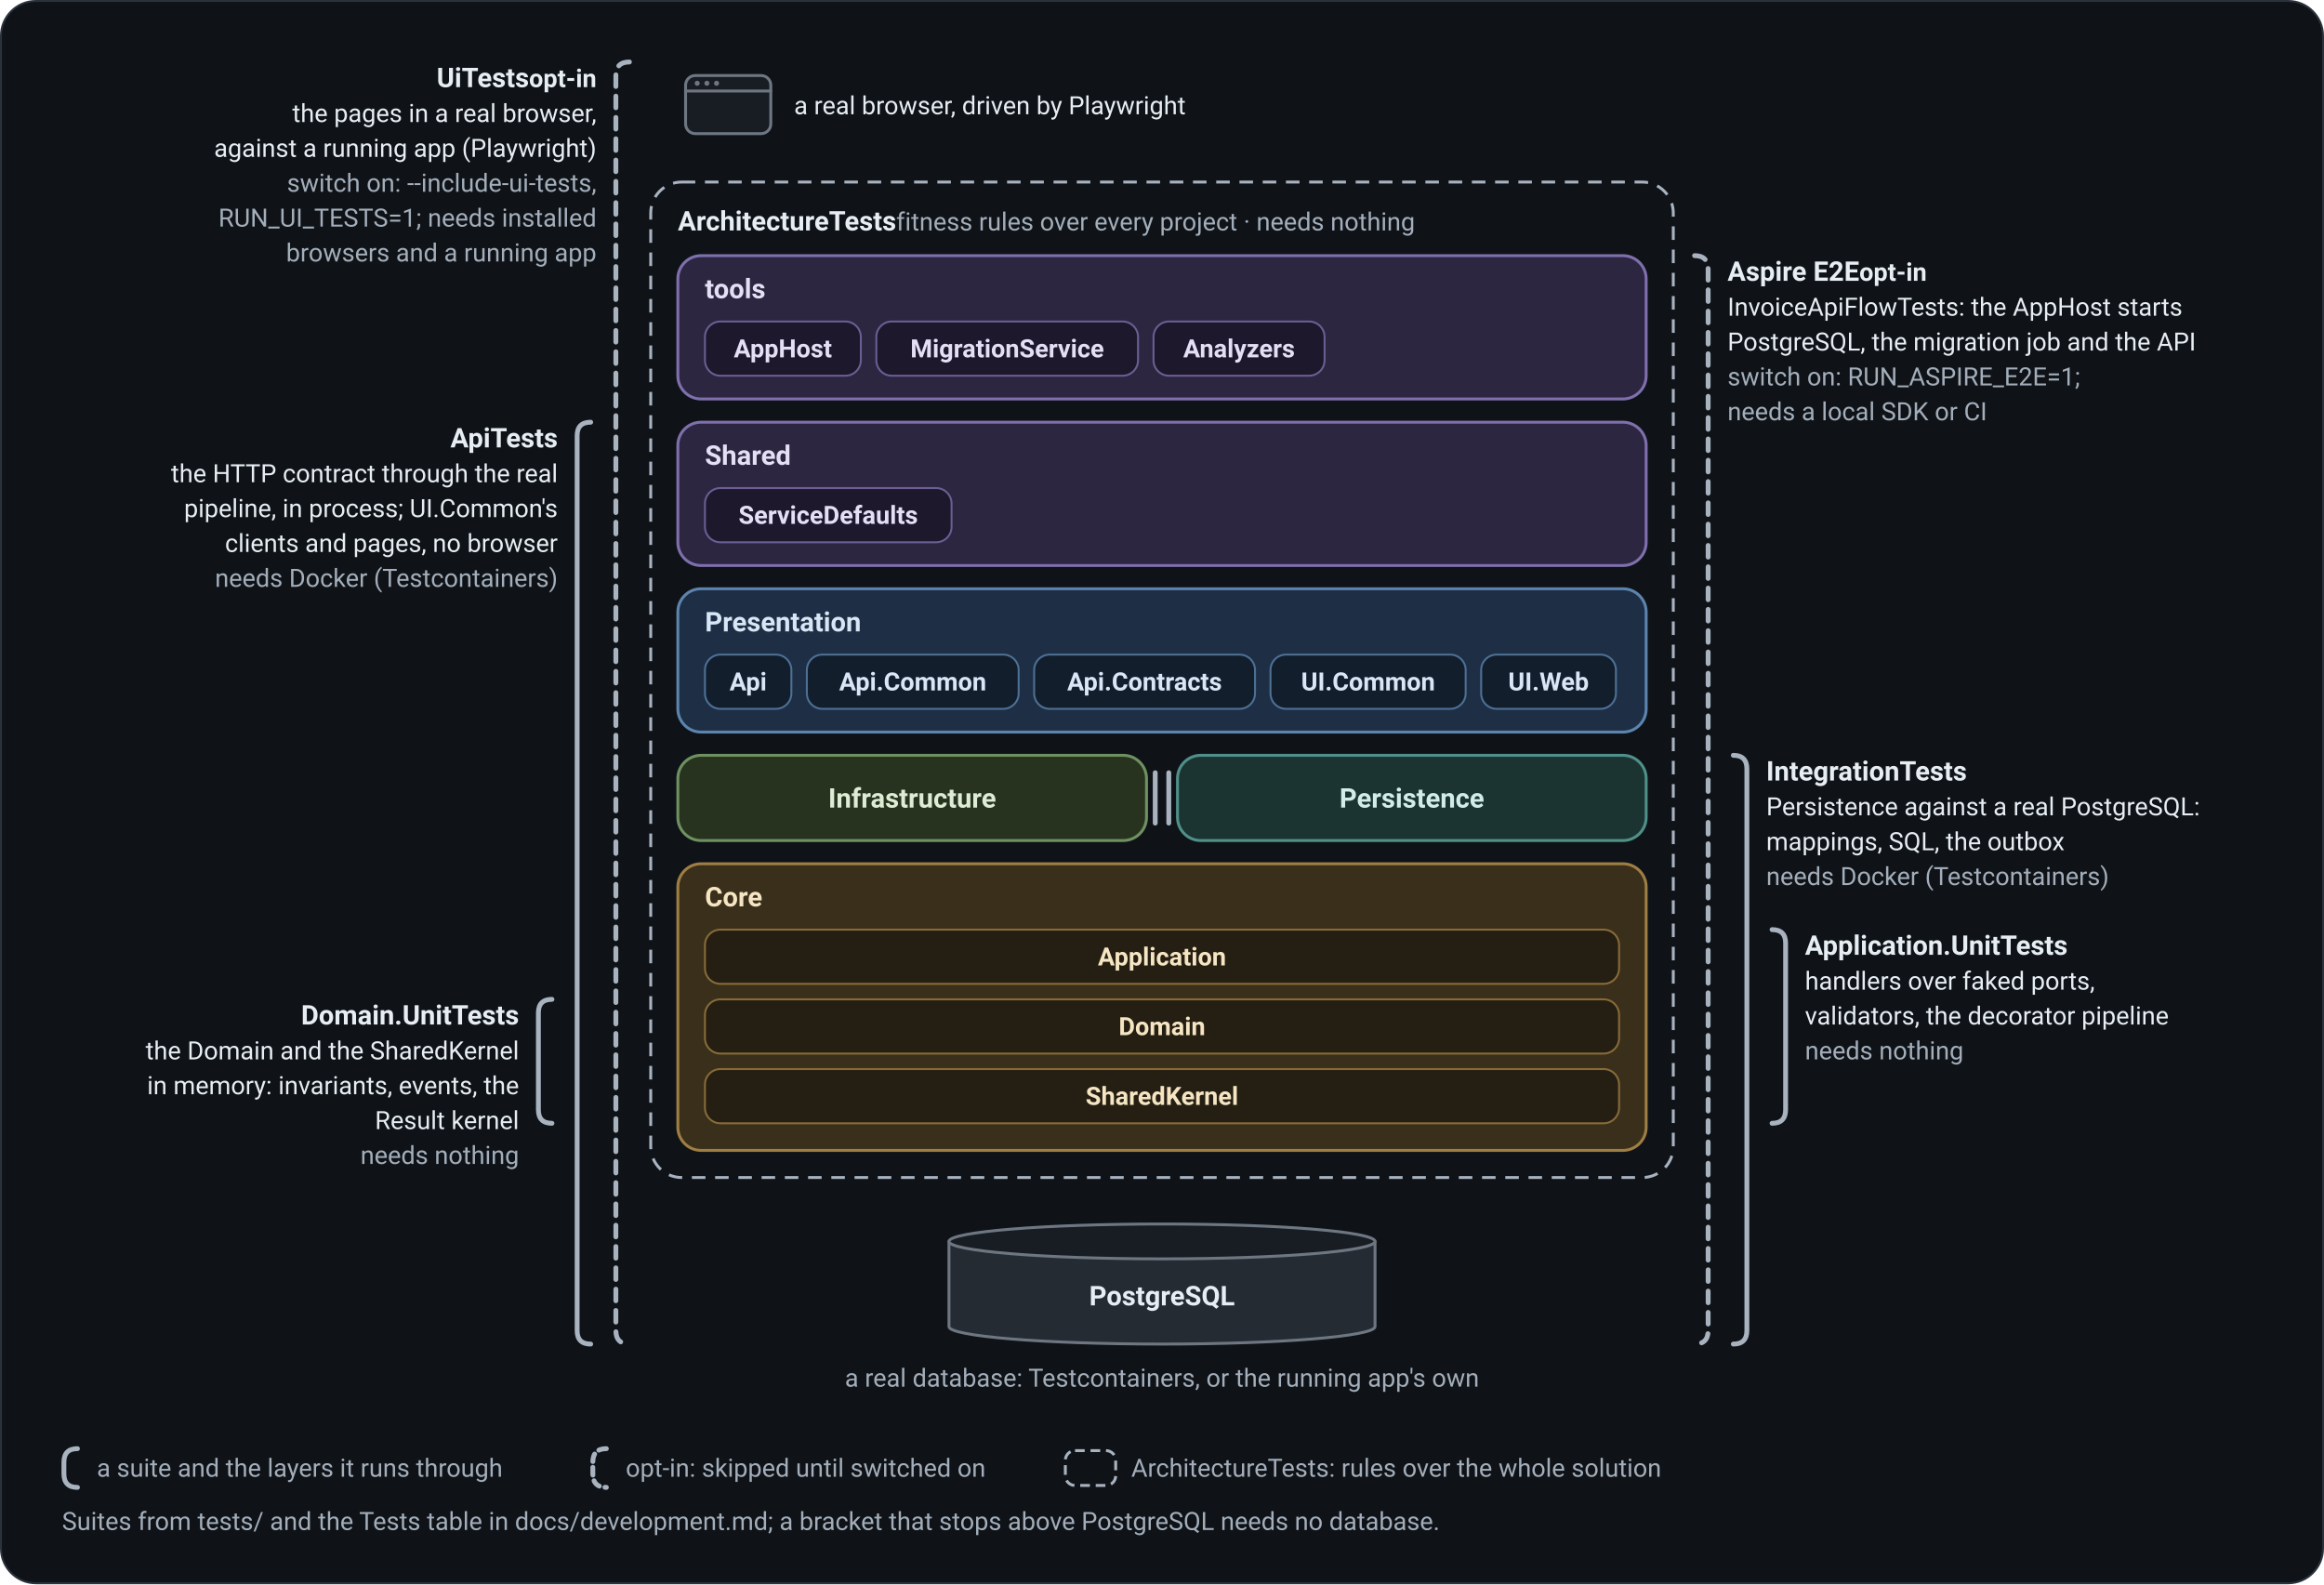
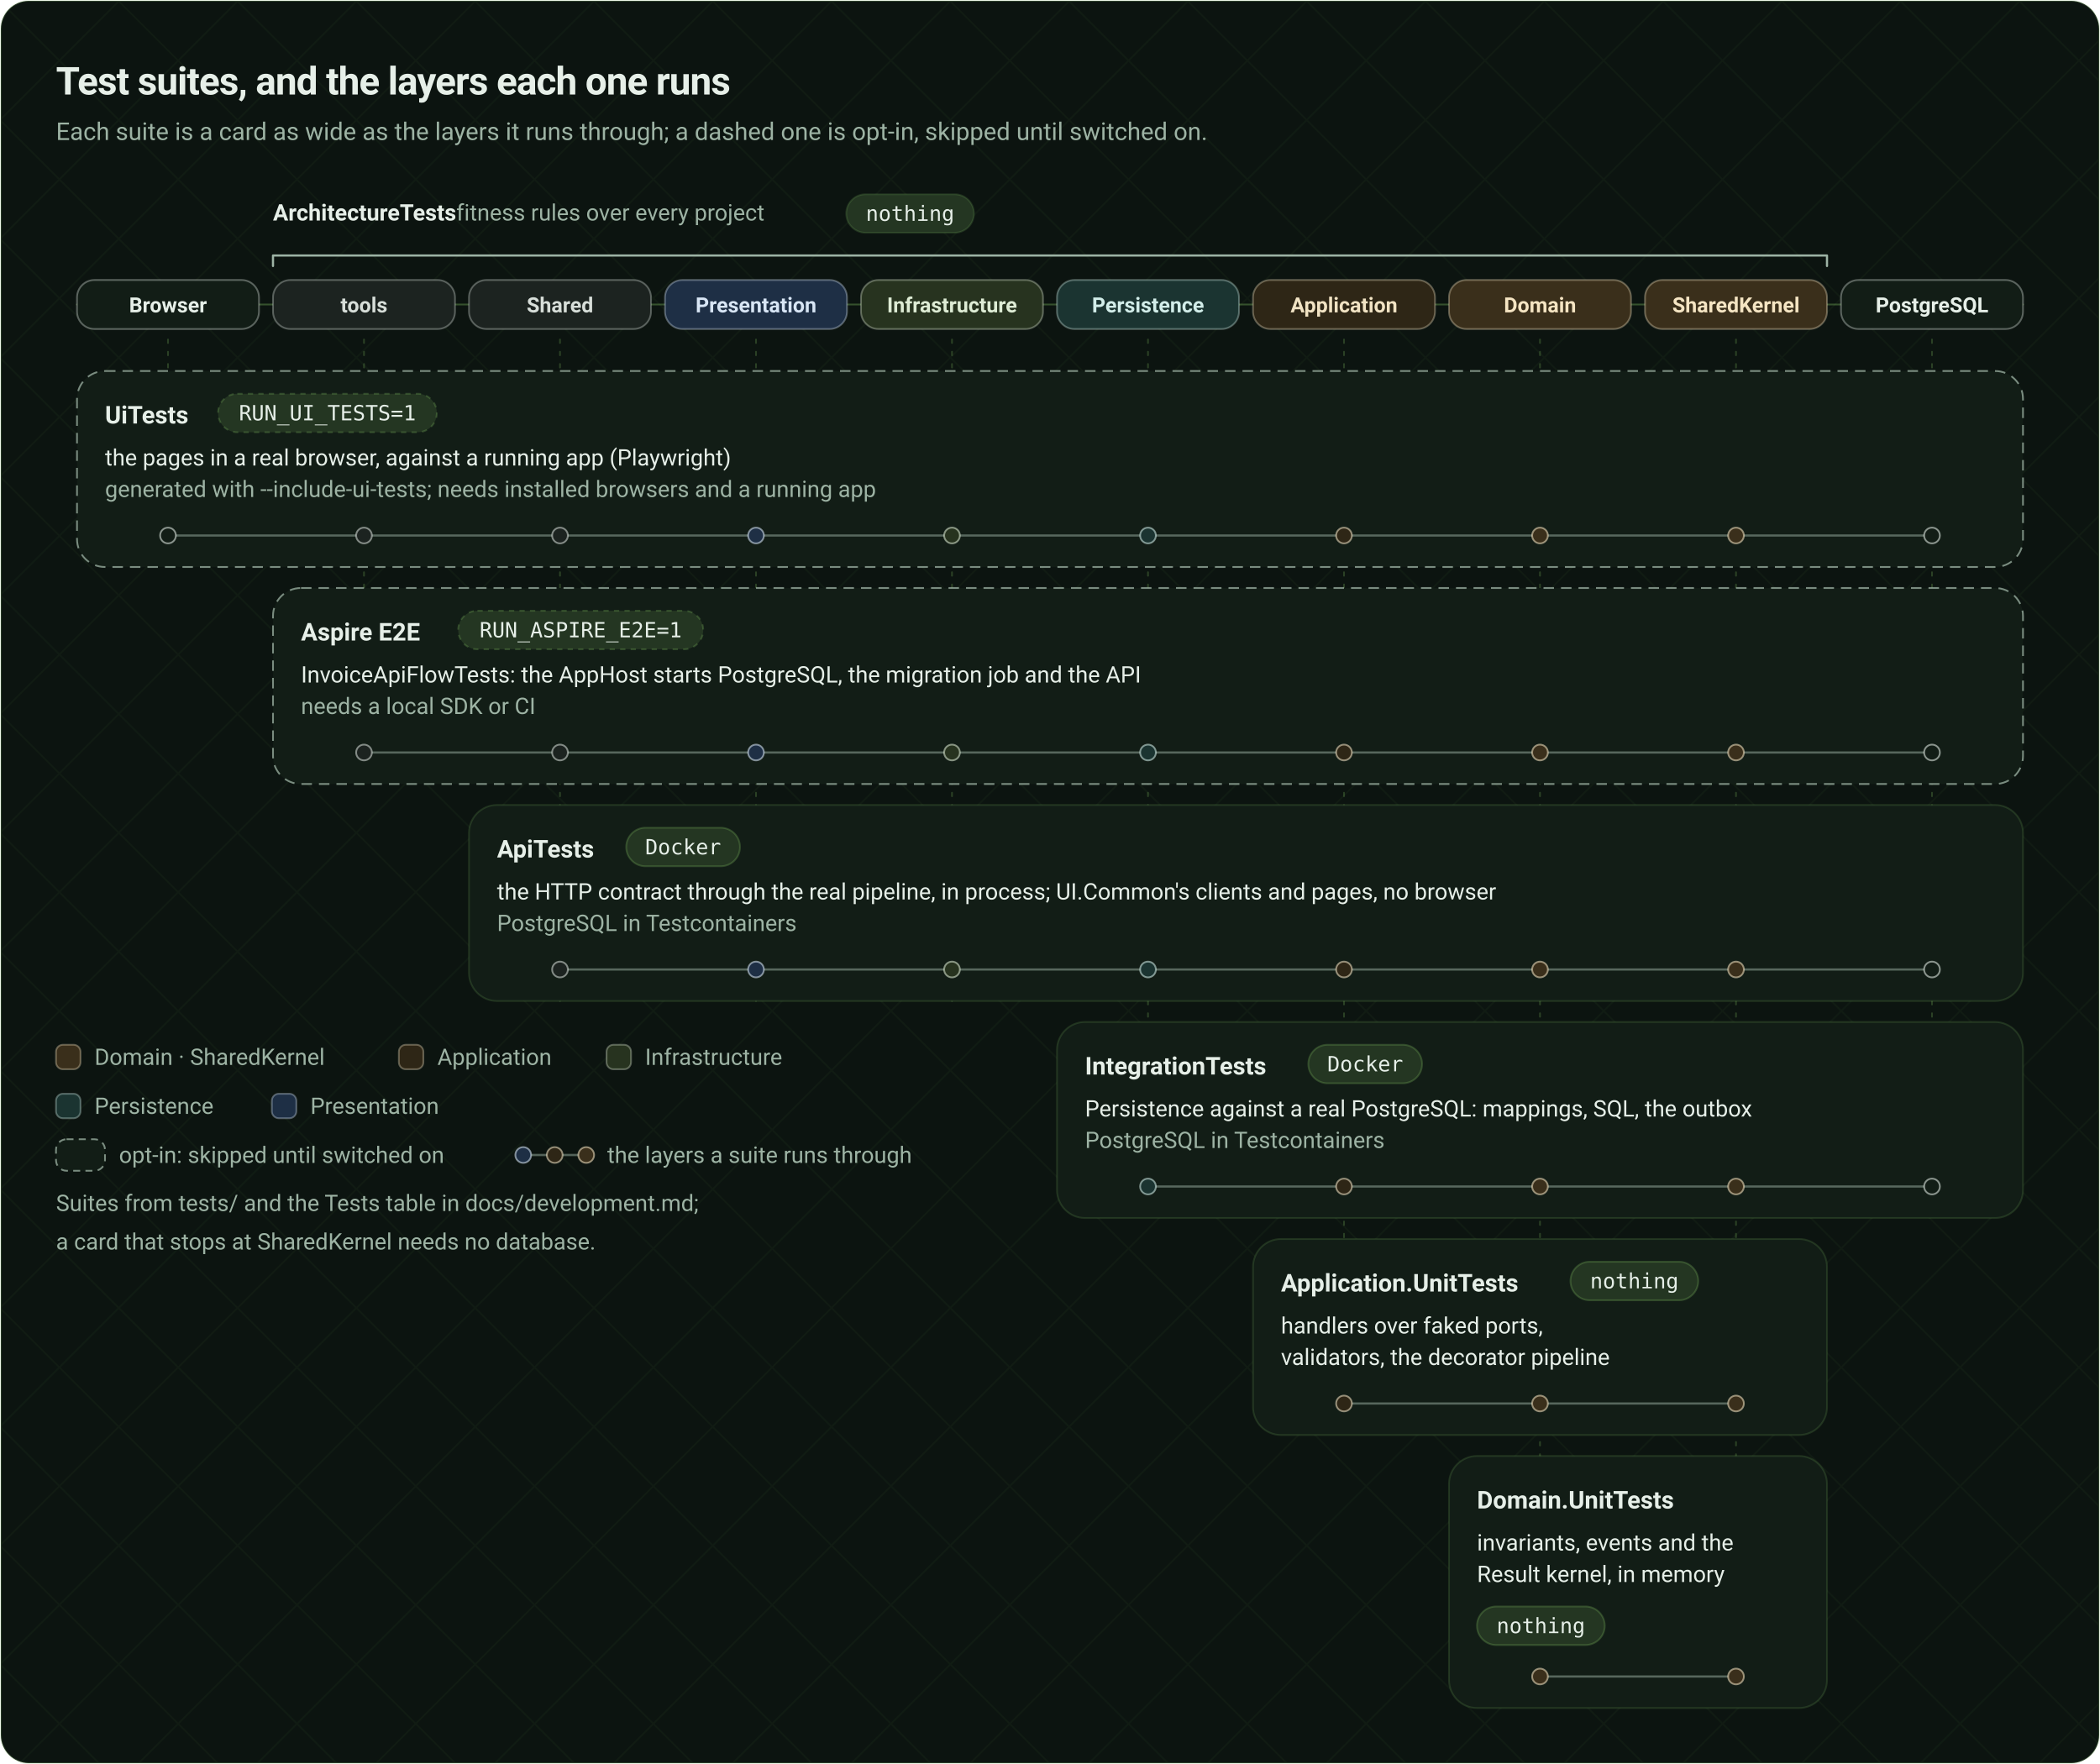
- <svg xmlns="http://www.w3.org/2000/svg" width="1200" height="818" viewBox="0 0 1200 818" role="img" aria-labelledby="title desc">
+ <svg xmlns="http://www.w3.org/2000/svg" width="1200" height="1008" viewBox="0 0 1200 1008" role="img" aria-labelledby="title desc">
  <style>
+     .m12 { font-family: ui-monospace, SFMono-Regular, Menlo, Consolas, monospace; font-size: 12px; font-weight: 400 }
+     .s12w600 { font-family: ui-sans-serif, -apple-system, "Segoe UI", Roboto, Helvetica, Arial, sans-serif; font-size: 12px; font-weight: 600 }
    .s13 { font-family: ui-sans-serif, -apple-system, "Segoe UI", Roboto, Helvetica, Arial, sans-serif; font-size: 13px; font-weight: 400 }
    .s13w600 { font-family: ui-sans-serif, -apple-system, "Segoe UI", Roboto, Helvetica, Arial, sans-serif; font-size: 13px; font-weight: 600 }
-     .s14w700 { font-family: ui-sans-serif, -apple-system, "Segoe UI", Roboto, Helvetica, Arial, sans-serif; font-size: 14px; font-weight: 700 }
+     .s14 { font-family: ui-sans-serif, -apple-system, "Segoe UI", Roboto, Helvetica, Arial, sans-serif; font-size: 14px; font-weight: 400 }
+     .s14w600 { font-family: ui-sans-serif, -apple-system, "Segoe UI", Roboto, Helvetica, Arial, sans-serif; font-size: 14px; font-weight: 600 }
+     .s22w600 { font-family: ui-sans-serif, -apple-system, "Segoe UI", Roboto, Helvetica, Arial, sans-serif; font-size: 22px; font-weight: 600 }
  </style>
-   <rect x="0.5" y="0.5" width="1199" height="817" rx="18" fill="#0f1318" stroke="#2b323b" stroke-width="1" />
-   <rect x="354" y="39" width="44" height="30" rx="5" fill="#181d23" stroke="#6e7781" stroke-width="1.5" />
-   <line x1="354" y1="47" x2="398" y2="47" stroke="#6e7781" stroke-width="1.5" stroke-linecap="round" />
-   <circle cx="360" cy="43" r="1.3" fill="#6e7781" />
-   <circle cx="365" cy="43" r="1.3" fill="#6e7781" />
-   <circle cx="370" cy="43" r="1.3" fill="#6e7781" />
-   <text class="s13" x="410" y="59" fill="#e6edf3">a real browser, driven by Playwright</text>
-   <rect x="350" y="132" width="500" height="74" rx="12" fill="#2d2641" stroke="#7f70ad" stroke-width="1.5" />
-   <text class="s14w700" x="364" y="154" fill="#e5dff5">tools</text>
-   <rect x="364" y="166" width="80.49" height="28" rx="8" fill="#1d182b" stroke="#6b5e93" stroke-width="1" />
-   <text class="s13w600" x="404.25" y="184.5" fill="#e5dff5" text-anchor="middle">AppHost</text>
-   <rect x="452.49" y="166" width="135.13" height="28" rx="8" fill="#1d182b" stroke="#6b5e93" stroke-width="1" />
-   <text class="s13w600" x="520.06" y="184.5" fill="#e5dff5" text-anchor="middle">MigrationService</text>
-   <rect x="595.62" y="166" width="88.32" height="28" rx="8" fill="#1d182b" stroke="#6b5e93" stroke-width="1" />
-   <text class="s13w600" x="639.79" y="184.5" fill="#e5dff5" text-anchor="middle">Analyzers</text>
-   <rect x="350" y="218" width="500" height="74" rx="12" fill="#2d2641" stroke="#7f70ad" stroke-width="1.5" />
-   <text class="s14w700" x="364" y="240" fill="#e5dff5">Shared</text>
-   <rect x="364" y="252" width="127.34" height="28" rx="8" fill="#1d182b" stroke="#6b5e93" stroke-width="1" />
-   <text class="s13w600" x="427.67" y="270.5" fill="#e5dff5" text-anchor="middle">ServiceDefaults</text>
-   <rect x="350" y="304" width="500" height="74" rx="12" fill="#1e2f45" stroke="#5c84ae" stroke-width="1.5" />
-   <text class="s14w700" x="364" y="326" fill="#d8e6f5">Presentation</text>
-   <rect x="364" y="338" width="44.62" height="28" rx="8" fill="#131e2d" stroke="#4d7094" stroke-width="1" />
-   <text class="s13w600" x="386.31" y="356.5" fill="#d8e6f5" text-anchor="middle">Api</text>
-   <rect x="416.62" y="338" width="109.36" height="28" rx="8" fill="#131e2d" stroke="#4d7094" stroke-width="1" />
-   <text class="s13w600" x="471.3" y="356.5" fill="#d8e6f5" text-anchor="middle">Api.Common</text>
-   <rect x="533.98" y="338" width="114.05" height="28" rx="8" fill="#131e2d" stroke="#4d7094" stroke-width="1" />
-   <text class="s13w600" x="591" y="356.5" fill="#d8e6f5" text-anchor="middle">Api.Contracts</text>
-   <rect x="656.02" y="338" width="100.78" height="28" rx="8" fill="#131e2d" stroke="#4d7094" stroke-width="1" />
-   <text class="s13w600" x="706.41" y="356.5" fill="#d8e6f5" text-anchor="middle">UI.Common</text>
-   <rect x="764.8" y="338" width="69.58" height="28" rx="8" fill="#131e2d" stroke="#4d7094" stroke-width="1" />
-   <text class="s13w600" x="799.59" y="356.5" fill="#d8e6f5" text-anchor="middle">UI.Web</text>
-   <rect x="350" y="390" width="242" height="44" rx="12" fill="#27331f" stroke="#6f9161" stroke-width="1.5" />
-   <text class="s14w700" x="471" y="417" fill="#deecd5" text-anchor="middle">Infrastructure</text>
-   <rect x="608" y="390" width="242" height="44" rx="12" fill="#1b3431" stroke="#4f9088" stroke-width="1.5" />
-   <text class="s14w700" x="729" y="417" fill="#d2ede9" text-anchor="middle">Persistence</text>
-   <line x1="596.5" y1="399" x2="596.5" y2="425" stroke="#a8b3bf" stroke-width="2.5" stroke-linecap="round" />
-   <line x1="603.5" y1="399" x2="603.5" y2="425" stroke="#a8b3bf" stroke-width="2.5" stroke-linecap="round" />
-   <rect x="350" y="446" width="500" height="148" rx="12" fill="#3a2f1b" stroke="#9e7e42" stroke-width="1.5" />
-   <text class="s14w700" x="364" y="468" fill="#f5e5c3">Core</text>
-   <rect x="364" y="480" width="472" height="28" rx="8" fill="#251e12" stroke="#866b38" stroke-width="1" />
-   <text class="s13w600" x="600" y="498.5" fill="#f5e5c3" text-anchor="middle">Application</text>
-   <rect x="364" y="516" width="472" height="28" rx="8" fill="#251e12" stroke="#866b38" stroke-width="1" />
-   <text class="s13w600" x="600" y="534.5" fill="#f5e5c3" text-anchor="middle">Domain</text>
-   <rect x="364" y="552" width="472" height="28" rx="8" fill="#251e12" stroke="#866b38" stroke-width="1" />
-   <text class="s13w600" x="600" y="570.5" fill="#f5e5c3" text-anchor="middle">SharedKernel</text>
-   <path d="M490 641 V685 A110 9 0 0 0 710 685 V641 Z" fill="#252b33" stroke="#6e7781" stroke-width="1.5" stroke-linecap="round" stroke-linejoin="round" />
-   <ellipse cx="600" cy="641" rx="110" ry="9" fill="#181d23" stroke="#6e7781" stroke-width="1.5" />
-   <text class="s14w700" x="600" y="674" fill="#e6edf3" text-anchor="middle">PostgreSQL</text>
-   <text class="s13" x="600" y="716" fill="#a3aeba" text-anchor="middle">a real database: Testcontainers, or the running app's own</text>
-   <rect x="336" y="94" width="528" height="514" rx="16" fill="none" stroke="#a8b3bf" stroke-width="1.5" stroke-dasharray="7 5" />
-   <text class="s14w700" x="350" y="119" fill="#e6edf3">ArchitectureTests<tspan class="s13" fill="#a3aeba">  fitness rules over every project · needs nothing</tspan>
+   <defs>
+     <pattern id="lattice" width="48" height="48" patternUnits="userSpaceOnUse" patternTransform="rotate(45)">
+       <path d="M0 0.5 H48 M0.5 0 V48" fill="none" stroke="#8fd16a" stroke-opacity="0.04" stroke-width="1" />
+     </pattern>
+   </defs>
+   <rect x="0.5" y="0.5" width="1199" height="1007" rx="16" fill="#0c1410" stroke="#8fd16a" stroke-width="1" stroke-opacity="0.16" />
+   <rect x="1" y="1" width="1198" height="1006" rx="15.5" fill="url(#lattice)" />
+   <text class="s22w600" x="32" y="54" fill="#e6efe8" letter-spacing="-0.44">Test suites, and the layers each one runs</text>
+   <text class="s14" x="32" y="80" fill="#9db3a4">Each suite is a card as wide as the layers it runs through; a dashed one is opt-in, skipped until switched on.</text>
+   <text class="s13w600" x="156" y="126" fill="#e6efe8">ArchitectureTests<tspan class="s13" fill="#9db3a4">  fitness rules over every project</tspan>
  </text>
-   <path d="M325 32 Q318 32 318 39 V687 Q318 694 325 694" fill="none" stroke="#a8b3bf" stroke-width="2.5" stroke-linecap="round" stroke-linejoin="round" stroke-dasharray="6 5" />
-   <text class="s14w700" x="308" y="45" fill="#e6edf3" text-anchor="end">UiTests<tspan class="s13w600" fill="#e6edf3">  opt-in</tspan>
-   </text>
-   <text class="s13" x="308" y="63" fill="#e6edf3" text-anchor="end">the pages in a real browser,</text>
-   <text class="s13" x="308" y="81" fill="#e6edf3" text-anchor="end">against a running app (Playwright)</text>
-   <text class="s13" x="308" y="99" fill="#a3aeba" text-anchor="end">switch on: --include-ui-tests,</text>
-   <text class="s13" x="308" y="117" fill="#a3aeba" text-anchor="end">RUN_UI_TESTS=1; needs installed</text>
-   <text class="s13" x="308" y="135" fill="#a3aeba" text-anchor="end">browsers and a running app</text>
-   <path d="M305 218 Q298 218 298 225 V687 Q298 694 305 694" fill="none" stroke="#a8b3bf" stroke-width="2.5" stroke-linecap="round" stroke-linejoin="round" />
-   <text class="s14w700" x="288" y="231" fill="#e6edf3" text-anchor="end">ApiTests</text>
-   <text class="s13" x="288" y="249" fill="#e6edf3" text-anchor="end">the HTTP contract through the real</text>
-   <text class="s13" x="288" y="267" fill="#e6edf3" text-anchor="end">pipeline, in process; UI.Common's</text>
-   <text class="s13" x="288" y="285" fill="#e6edf3" text-anchor="end">clients and pages, no browser</text>
-   <text class="s13" x="288" y="303" fill="#a3aeba" text-anchor="end">needs Docker (Testcontainers)</text>
-   <path d="M285 516 Q278 516 278 523 V573 Q278 580 285 580" fill="none" stroke="#a8b3bf" stroke-width="2.5" stroke-linecap="round" stroke-linejoin="round" />
-   <text class="s14w700" x="268" y="529" fill="#e6edf3" text-anchor="end">Domain.UnitTests</text>
-   <text class="s13" x="268" y="547" fill="#e6edf3" text-anchor="end">the Domain and the SharedKernel</text>
-   <text class="s13" x="268" y="565" fill="#e6edf3" text-anchor="end">in memory: invariants, events, the</text>
-   <text class="s13" x="268" y="583" fill="#e6edf3" text-anchor="end">Result kernel</text>
-   <text class="s13" x="268" y="601" fill="#a3aeba" text-anchor="end">needs nothing</text>
-   <path d="M875 132 Q882 132 882 139 V687 Q882 694 875 694" fill="none" stroke="#a8b3bf" stroke-width="2.5" stroke-linecap="round" stroke-linejoin="round" stroke-dasharray="6 5" />
-   <text class="s14w700" x="892" y="145" fill="#e6edf3">Aspire E2E<tspan class="s13w600" fill="#e6edf3">  opt-in</tspan>
-   </text>
-   <text class="s13" x="892" y="163" fill="#e6edf3">InvoiceApiFlowTests: the AppHost starts</text>
-   <text class="s13" x="892" y="181" fill="#e6edf3">PostgreSQL, the migration job and the API</text>
-   <text class="s13" x="892" y="199" fill="#a3aeba">switch on: RUN_ASPIRE_E2E=1;</text>
-   <text class="s13" x="892" y="217" fill="#a3aeba">needs a local SDK or CI</text>
-   <path d="M895 390 Q902 390 902 397 V687 Q902 694 895 694" fill="none" stroke="#a8b3bf" stroke-width="2.5" stroke-linecap="round" stroke-linejoin="round" />
-   <text class="s14w700" x="912" y="403" fill="#e6edf3">IntegrationTests</text>
-   <text class="s13" x="912" y="421" fill="#e6edf3">Persistence against a real PostgreSQL:</text>
-   <text class="s13" x="912" y="439" fill="#e6edf3">mappings, SQL, the outbox</text>
-   <text class="s13" x="912" y="457" fill="#a3aeba">needs Docker (Testcontainers)</text>
-   <path d="M915 480 Q922 480 922 487 V573 Q922 580 915 580" fill="none" stroke="#a8b3bf" stroke-width="2.5" stroke-linecap="round" stroke-linejoin="round" />
-   <text class="s14w700" x="932" y="493" fill="#e6edf3">Application.UnitTests</text>
-   <text class="s13" x="932" y="511" fill="#e6edf3">handlers over faked ports,</text>
-   <text class="s13" x="932" y="529" fill="#e6edf3">validators, the decorator pipeline</text>
-   <text class="s13" x="932" y="547" fill="#a3aeba">needs nothing</text>
-   <path d="M40 748 Q33 748 33 755 V761 Q33 768 40 768" fill="none" stroke="#a8b3bf" stroke-width="2.5" stroke-linecap="round" stroke-linejoin="round" />
-   <text class="s13" x="50" y="762.5" fill="#a3aeba">a suite and the layers it runs through</text>
-   <path d="M313.1 748 Q306.1 748 306.1 755 V761 Q306.1 768 313.1 768" fill="none" stroke="#a8b3bf" stroke-width="2.5" stroke-linecap="round" stroke-linejoin="round" stroke-dasharray="4 3" />
-   <text class="s13" x="323.1" y="762.5" fill="#a3aeba">opt-in: skipped until switched on</text>
-   <rect x="550.09" y="749" width="26" height="18" rx="5" fill="none" stroke="#a8b3bf" stroke-width="1.5" stroke-dasharray="5 3" />
-   <text class="s13" x="584.09" y="762.5" fill="#a3aeba">ArchitectureTests: rules over the whole solution</text>
-   <text class="s13" x="32" y="790" fill="#a3aeba">Suites from tests/ and the Tests table in docs/development.md; a bracket that stops above PostgreSQL needs no database.</text>
+   <rect x="483.56" y="111" width="73" height="22" rx="11" fill="#243622" stroke="#8fd16a" stroke-width="1" stroke-opacity="0.16" />
+   <text class="m12" x="520.06" y="126.2" fill="#e6efe8" text-anchor="middle">nothing</text>
+   <path d="M156 152 V146 H1044 V152" fill="none" stroke="#9db3a4" stroke-width="1.25" stroke-linecap="round" stroke-linejoin="round" />
+   <line x1="44" y1="174" x2="1156" y2="174" stroke="#8fd16a" stroke-width="1" stroke-linecap="round" stroke-opacity="0.32" />
+   <rect x="44" y="160" width="104" height="28" rx="10" fill="#121d16" stroke="#e6efe8" stroke-width="1" stroke-opacity="0.35" />
+   <text class="s12w600" x="96" y="178.5" fill="#e6efe8" text-anchor="middle">Browser</text>
+   <rect x="156" y="160" width="104" height="28" rx="10" fill="#1c2320" stroke="#d7ded9" stroke-width="1" stroke-opacity="0.35" />
+   <text class="s12w600" x="208" y="178.5" fill="#d7ded9" text-anchor="middle">tools</text>
+   <rect x="268" y="160" width="104" height="28" rx="10" fill="#1c2320" stroke="#d7ded9" stroke-width="1" stroke-opacity="0.35" />
+   <text class="s12w600" x="320" y="178.5" fill="#d7ded9" text-anchor="middle">Shared</text>
+   <rect x="380" y="160" width="104" height="28" rx="10" fill="#1e2f45" stroke="#d8e6f5" stroke-width="1" stroke-opacity="0.35" />
+   <text class="s12w600" x="432" y="178.5" fill="#d8e6f5" text-anchor="middle">Presentation</text>
+   <rect x="492" y="160" width="104" height="28" rx="10" fill="#27331f" stroke="#deecd5" stroke-width="1" stroke-opacity="0.35" />
+   <text class="s12w600" x="544" y="178.5" fill="#deecd5" text-anchor="middle">Infrastructure</text>
+   <rect x="604" y="160" width="104" height="28" rx="10" fill="#1b3431" stroke="#d2ede9" stroke-width="1" stroke-opacity="0.35" />
+   <text class="s12w600" x="656" y="178.5" fill="#d2ede9" text-anchor="middle">Persistence</text>
+   <rect x="716" y="160" width="104" height="28" rx="10" fill="#2e2616" stroke="#f1e3c4" stroke-width="1" stroke-opacity="0.35" />
+   <text class="s12w600" x="768" y="178.5" fill="#f1e3c4" text-anchor="middle">Application</text>
+   <rect x="828" y="160" width="104" height="28" rx="10" fill="#3a2f1b" stroke="#f5e5c3" stroke-width="1" stroke-opacity="0.35" />
+   <text class="s12w600" x="880" y="178.5" fill="#f5e5c3" text-anchor="middle">Domain</text>
+   <rect x="940" y="160" width="104" height="28" rx="10" fill="#3a2f1b" stroke="#f5e5c3" stroke-width="1" stroke-opacity="0.35" />
+   <text class="s12w600" x="992" y="178.5" fill="#f5e5c3" text-anchor="middle">SharedKernel</text>
+   <rect x="1052" y="160" width="104" height="28" rx="10" fill="#121d16" stroke="#e6efe8" stroke-width="1" stroke-opacity="0.35" />
+   <text class="s12w600" x="1104" y="178.5" fill="#e6efe8" text-anchor="middle">PostgreSQL</text>
+   <line x1="96" y1="194" x2="96" y2="324" stroke="#8fd16a" stroke-width="1" stroke-linecap="round" stroke-opacity="0.24" stroke-dasharray="2 5" />
+   <line x1="208" y1="194" x2="208" y2="448" stroke="#8fd16a" stroke-width="1" stroke-linecap="round" stroke-opacity="0.24" stroke-dasharray="2 5" />
+   <line x1="320" y1="194" x2="320" y2="572" stroke="#8fd16a" stroke-width="1" stroke-linecap="round" stroke-opacity="0.24" stroke-dasharray="2 5" />
+   <line x1="432" y1="194" x2="432" y2="572" stroke="#8fd16a" stroke-width="1" stroke-linecap="round" stroke-opacity="0.24" stroke-dasharray="2 5" />
+   <line x1="544" y1="194" x2="544" y2="572" stroke="#8fd16a" stroke-width="1" stroke-linecap="round" stroke-opacity="0.24" stroke-dasharray="2 5" />
+   <line x1="656" y1="194" x2="656" y2="696" stroke="#8fd16a" stroke-width="1" stroke-linecap="round" stroke-opacity="0.24" stroke-dasharray="2 5" />
+   <line x1="768" y1="194" x2="768" y2="820" stroke="#8fd16a" stroke-width="1" stroke-linecap="round" stroke-opacity="0.24" stroke-dasharray="2 5" />
+   <line x1="880" y1="194" x2="880" y2="976" stroke="#8fd16a" stroke-width="1" stroke-linecap="round" stroke-opacity="0.24" stroke-dasharray="2 5" />
+   <line x1="992" y1="194" x2="992" y2="976" stroke="#8fd16a" stroke-width="1" stroke-linecap="round" stroke-opacity="0.24" stroke-dasharray="2 5" />
+   <line x1="1104" y1="194" x2="1104" y2="696" stroke="#8fd16a" stroke-width="1" stroke-linecap="round" stroke-opacity="0.24" stroke-dasharray="2 5" />
+   <rect x="44" y="212" width="1112" height="112" rx="16" fill="#121d16" stroke="#9db3a4" stroke-width="1" stroke-opacity="0.75" stroke-dasharray="6 4" />
+   <text class="s14w600" x="60" y="242" fill="#e6efe8">UiTests</text>
+   <text class="s13" x="60" y="266" fill="#e6efe8">the pages in a real browser, against a running app (Playwright)</text>
+   <text class="s13" x="60" y="284" fill="#9db3a4">generated with --include-ui-tests; needs installed browsers and a running app</text>
+   <rect x="124.61" y="225" width="125" height="22" rx="11" fill="#243622" stroke="#8fd16a" stroke-width="1" stroke-opacity="0.24" stroke-dasharray="3 3" />
+   <text class="m12" x="187.11" y="240.2" fill="#e6efe8" text-anchor="middle">RUN_UI_TESTS=1</text>
+   <line x1="96" y1="306" x2="1104" y2="306" stroke="#9db3a4" stroke-width="1.25" stroke-linecap="round" stroke-opacity="0.5" />
+   <circle cx="96" cy="306" r="4.5" fill="#121d16" stroke="#e6efe8" stroke-width="1" stroke-opacity="0.56" />
+   <circle cx="208" cy="306" r="4.5" fill="#1c2320" stroke="#d7ded9" stroke-width="1" stroke-opacity="0.56" />
+   <circle cx="320" cy="306" r="4.5" fill="#1c2320" stroke="#d7ded9" stroke-width="1" stroke-opacity="0.56" />
+   <circle cx="432" cy="306" r="4.5" fill="#1e2f45" stroke="#d8e6f5" stroke-width="1" stroke-opacity="0.56" />
+   <circle cx="544" cy="306" r="4.5" fill="#27331f" stroke="#deecd5" stroke-width="1" stroke-opacity="0.56" />
+   <circle cx="656" cy="306" r="4.5" fill="#1b3431" stroke="#d2ede9" stroke-width="1" stroke-opacity="0.56" />
+   <circle cx="768" cy="306" r="4.5" fill="#2e2616" stroke="#f1e3c4" stroke-width="1" stroke-opacity="0.56" />
+   <circle cx="880" cy="306" r="4.5" fill="#3a2f1b" stroke="#f5e5c3" stroke-width="1" stroke-opacity="0.56" />
+   <circle cx="992" cy="306" r="4.5" fill="#3a2f1b" stroke="#f5e5c3" stroke-width="1" stroke-opacity="0.56" />
+   <circle cx="1104" cy="306" r="4.5" fill="#121d16" stroke="#e6efe8" stroke-width="1" stroke-opacity="0.56" />
+   <rect x="156" y="336" width="1000" height="112" rx="16" fill="#121d16" stroke="#9db3a4" stroke-width="1" stroke-opacity="0.75" stroke-dasharray="6 4" />
+   <text class="s14w600" x="172" y="366" fill="#e6efe8">Aspire E2E</text>
+   <text class="s13" x="172" y="390" fill="#e6efe8">InvoiceApiFlowTests: the AppHost starts PostgreSQL, the migration job and the API</text>
+   <text class="s13" x="172" y="408" fill="#9db3a4">needs a local SDK or CI</text>
+   <rect x="261.83" y="349" width="140" height="22" rx="11" fill="#243622" stroke="#8fd16a" stroke-width="1" stroke-opacity="0.24" stroke-dasharray="3 3" />
+   <text class="m12" x="331.83" y="364.2" fill="#e6efe8" text-anchor="middle">RUN_ASPIRE_E2E=1</text>
+   <line x1="208" y1="430" x2="1104" y2="430" stroke="#9db3a4" stroke-width="1.25" stroke-linecap="round" stroke-opacity="0.5" />
+   <circle cx="208" cy="430" r="4.5" fill="#1c2320" stroke="#d7ded9" stroke-width="1" stroke-opacity="0.56" />
+   <circle cx="320" cy="430" r="4.5" fill="#1c2320" stroke="#d7ded9" stroke-width="1" stroke-opacity="0.56" />
+   <circle cx="432" cy="430" r="4.5" fill="#1e2f45" stroke="#d8e6f5" stroke-width="1" stroke-opacity="0.56" />
+   <circle cx="544" cy="430" r="4.5" fill="#27331f" stroke="#deecd5" stroke-width="1" stroke-opacity="0.56" />
+   <circle cx="656" cy="430" r="4.5" fill="#1b3431" stroke="#d2ede9" stroke-width="1" stroke-opacity="0.56" />
+   <circle cx="768" cy="430" r="4.5" fill="#2e2616" stroke="#f1e3c4" stroke-width="1" stroke-opacity="0.56" />
+   <circle cx="880" cy="430" r="4.5" fill="#3a2f1b" stroke="#f5e5c3" stroke-width="1" stroke-opacity="0.56" />
+   <circle cx="992" cy="430" r="4.5" fill="#3a2f1b" stroke="#f5e5c3" stroke-width="1" stroke-opacity="0.56" />
+   <circle cx="1104" cy="430" r="4.5" fill="#121d16" stroke="#e6efe8" stroke-width="1" stroke-opacity="0.56" />
+   <rect x="268" y="460" width="888" height="112" rx="16" fill="#121d16" stroke="#8fd16a" stroke-width="1" stroke-opacity="0.16" />
+   <text class="s14w600" x="284" y="490" fill="#e6efe8">ApiTests</text>
+   <text class="s13" x="284" y="514" fill="#e6efe8">the HTTP contract through the real pipeline, in process; UI.Common's clients and pages, no browser</text>
+   <text class="s13" x="284" y="532" fill="#9db3a4">PostgreSQL in Testcontainers</text>
+   <rect x="357.85" y="473" width="65" height="22" rx="11" fill="#243622" stroke="#8fd16a" stroke-width="1" stroke-opacity="0.24" />
+   <text class="m12" x="390.35" y="488.2" fill="#e6efe8" text-anchor="middle">Docker</text>
+   <line x1="320" y1="554" x2="1104" y2="554" stroke="#9db3a4" stroke-width="1.25" stroke-linecap="round" stroke-opacity="0.5" />
+   <circle cx="320" cy="554" r="4.5" fill="#1c2320" stroke="#d7ded9" stroke-width="1" stroke-opacity="0.56" />
+   <circle cx="432" cy="554" r="4.5" fill="#1e2f45" stroke="#d8e6f5" stroke-width="1" stroke-opacity="0.56" />
+   <circle cx="544" cy="554" r="4.5" fill="#27331f" stroke="#deecd5" stroke-width="1" stroke-opacity="0.56" />
+   <circle cx="656" cy="554" r="4.5" fill="#1b3431" stroke="#d2ede9" stroke-width="1" stroke-opacity="0.56" />
+   <circle cx="768" cy="554" r="4.5" fill="#2e2616" stroke="#f1e3c4" stroke-width="1" stroke-opacity="0.56" />
+   <circle cx="880" cy="554" r="4.5" fill="#3a2f1b" stroke="#f5e5c3" stroke-width="1" stroke-opacity="0.56" />
+   <circle cx="992" cy="554" r="4.5" fill="#3a2f1b" stroke="#f5e5c3" stroke-width="1" stroke-opacity="0.56" />
+   <circle cx="1104" cy="554" r="4.5" fill="#121d16" stroke="#e6efe8" stroke-width="1" stroke-opacity="0.56" />
+   <rect x="604" y="584" width="552" height="112" rx="16" fill="#121d16" stroke="#8fd16a" stroke-width="1" stroke-opacity="0.16" />
+   <text class="s14w600" x="620" y="614" fill="#e6efe8">IntegrationTests</text>
+   <text class="s13" x="620" y="638" fill="#e6efe8">Persistence against a real PostgreSQL: mappings, SQL, the outbox</text>
+   <text class="s13" x="620" y="656" fill="#9db3a4">PostgreSQL in Testcontainers</text>
+   <rect x="747.62" y="597" width="65" height="22" rx="11" fill="#243622" stroke="#8fd16a" stroke-width="1" stroke-opacity="0.24" />
+   <text class="m12" x="780.12" y="612.2" fill="#e6efe8" text-anchor="middle">Docker</text>
+   <line x1="656" y1="678" x2="1104" y2="678" stroke="#9db3a4" stroke-width="1.25" stroke-linecap="round" stroke-opacity="0.5" />
+   <circle cx="656" cy="678" r="4.5" fill="#1b3431" stroke="#d2ede9" stroke-width="1" stroke-opacity="0.56" />
+   <circle cx="768" cy="678" r="4.5" fill="#2e2616" stroke="#f1e3c4" stroke-width="1" stroke-opacity="0.56" />
+   <circle cx="880" cy="678" r="4.5" fill="#3a2f1b" stroke="#f5e5c3" stroke-width="1" stroke-opacity="0.56" />
+   <circle cx="992" cy="678" r="4.5" fill="#3a2f1b" stroke="#f5e5c3" stroke-width="1" stroke-opacity="0.56" />
+   <circle cx="1104" cy="678" r="4.5" fill="#121d16" stroke="#e6efe8" stroke-width="1" stroke-opacity="0.56" />
+   <rect x="716" y="708" width="328" height="112" rx="16" fill="#121d16" stroke="#8fd16a" stroke-width="1" stroke-opacity="0.16" />
+   <text class="s14w600" x="732" y="738" fill="#e6efe8">Application.UnitTests</text>
+   <text class="s13" x="732" y="762" fill="#e6efe8">handlers over faked ports,</text>
+   <text class="s13" x="732" y="780" fill="#e6efe8">validators, the decorator pipeline</text>
+   <rect x="897.42" y="721" width="73" height="22" rx="11" fill="#243622" stroke="#8fd16a" stroke-width="1" stroke-opacity="0.24" />
+   <text class="m12" x="933.92" y="736.2" fill="#e6efe8" text-anchor="middle">nothing</text>
+   <line x1="768" y1="802" x2="992" y2="802" stroke="#9db3a4" stroke-width="1.25" stroke-linecap="round" stroke-opacity="0.5" />
+   <circle cx="768" cy="802" r="4.5" fill="#2e2616" stroke="#f1e3c4" stroke-width="1" stroke-opacity="0.56" />
+   <circle cx="880" cy="802" r="4.5" fill="#3a2f1b" stroke="#f5e5c3" stroke-width="1" stroke-opacity="0.56" />
+   <circle cx="992" cy="802" r="4.5" fill="#3a2f1b" stroke="#f5e5c3" stroke-width="1" stroke-opacity="0.56" />
+   <rect x="828" y="832" width="216" height="144" rx="16" fill="#121d16" stroke="#8fd16a" stroke-width="1" stroke-opacity="0.16" />
+   <text class="s14w600" x="844" y="862" fill="#e6efe8">Domain.UnitTests</text>
+   <text class="s13" x="844" y="886" fill="#e6efe8">invariants, events and the</text>
+   <text class="s13" x="844" y="904" fill="#e6efe8">Result kernel, in memory</text>
+   <rect x="844" y="918" width="73" height="22" rx="11" fill="#243622" stroke="#8fd16a" stroke-width="1" stroke-opacity="0.24" />
+   <text class="m12" x="880.5" y="933.2" fill="#e6efe8" text-anchor="middle">nothing</text>
+   <line x1="880" y1="958" x2="992" y2="958" stroke="#9db3a4" stroke-width="1.25" stroke-linecap="round" stroke-opacity="0.5" />
+   <circle cx="880" cy="958" r="4.5" fill="#3a2f1b" stroke="#f5e5c3" stroke-width="1" stroke-opacity="0.56" />
+   <circle cx="992" cy="958" r="4.5" fill="#3a2f1b" stroke="#f5e5c3" stroke-width="1" stroke-opacity="0.56" />
+   <rect x="32" y="597" width="14" height="14" rx="4" fill="#3a2f1b" stroke="#f5e5c3" stroke-width="1" stroke-opacity="0.35" />
+   <text class="s13" x="54" y="608.5" fill="#9db3a4">Domain · SharedKernel</text>
+   <rect x="227.92" y="597" width="14" height="14" rx="4" fill="#2e2616" stroke="#f1e3c4" stroke-width="1" stroke-opacity="0.35" />
+   <text class="s13" x="249.92" y="608.5" fill="#9db3a4">Application</text>
+   <rect x="346.59" y="597" width="14" height="14" rx="4" fill="#27331f" stroke="#deecd5" stroke-width="1" stroke-opacity="0.35" />
+   <text class="s13" x="368.59" y="608.5" fill="#9db3a4">Infrastructure</text>
+   <rect x="32" y="625" width="14" height="14" rx="4" fill="#1b3431" stroke="#d2ede9" stroke-width="1" stroke-opacity="0.35" />
+   <text class="s13" x="54" y="636.5" fill="#9db3a4">Persistence</text>
+   <rect x="155.34" y="625" width="14" height="14" rx="4" fill="#1e2f45" stroke="#d8e6f5" stroke-width="1" stroke-opacity="0.35" />
+   <text class="s13" x="177.34" y="636.5" fill="#9db3a4">Presentation</text>
+   <rect x="32" y="651" width="28" height="18" rx="6" fill="#121d16" stroke="#9db3a4" stroke-width="1" stroke-opacity="0.75" stroke-dasharray="4 3" />
+   <text class="s13" x="68" y="664.5" fill="#9db3a4">opt-in: skipped until switched on</text>
+   <line x1="298.99" y1="660" x2="334.99" y2="660" stroke="#9db3a4" stroke-width="1.25" stroke-linecap="round" stroke-opacity="0.5" />
+   <circle cx="298.99" cy="660" r="4.5" fill="#1e2f45" stroke="#d8e6f5" stroke-width="1" stroke-opacity="0.56" />
+   <circle cx="316.99" cy="660" r="4.5" fill="#2e2616" stroke="#f1e3c4" stroke-width="1" stroke-opacity="0.56" />
+   <circle cx="334.99" cy="660" r="4.5" fill="#3a2f1b" stroke="#f5e5c3" stroke-width="1" stroke-opacity="0.56" />
+   <text class="s13" x="346.99" y="664.5" fill="#9db3a4">the layers a suite runs through</text>
+   <text class="s13" x="32" y="692" fill="#9db3a4">Suites from tests/ and the Tests table in docs/development.md;</text>
+   <text class="s13" x="32" y="714" fill="#9db3a4">a card that stops at SharedKernel needs no database.</text>
</svg>
